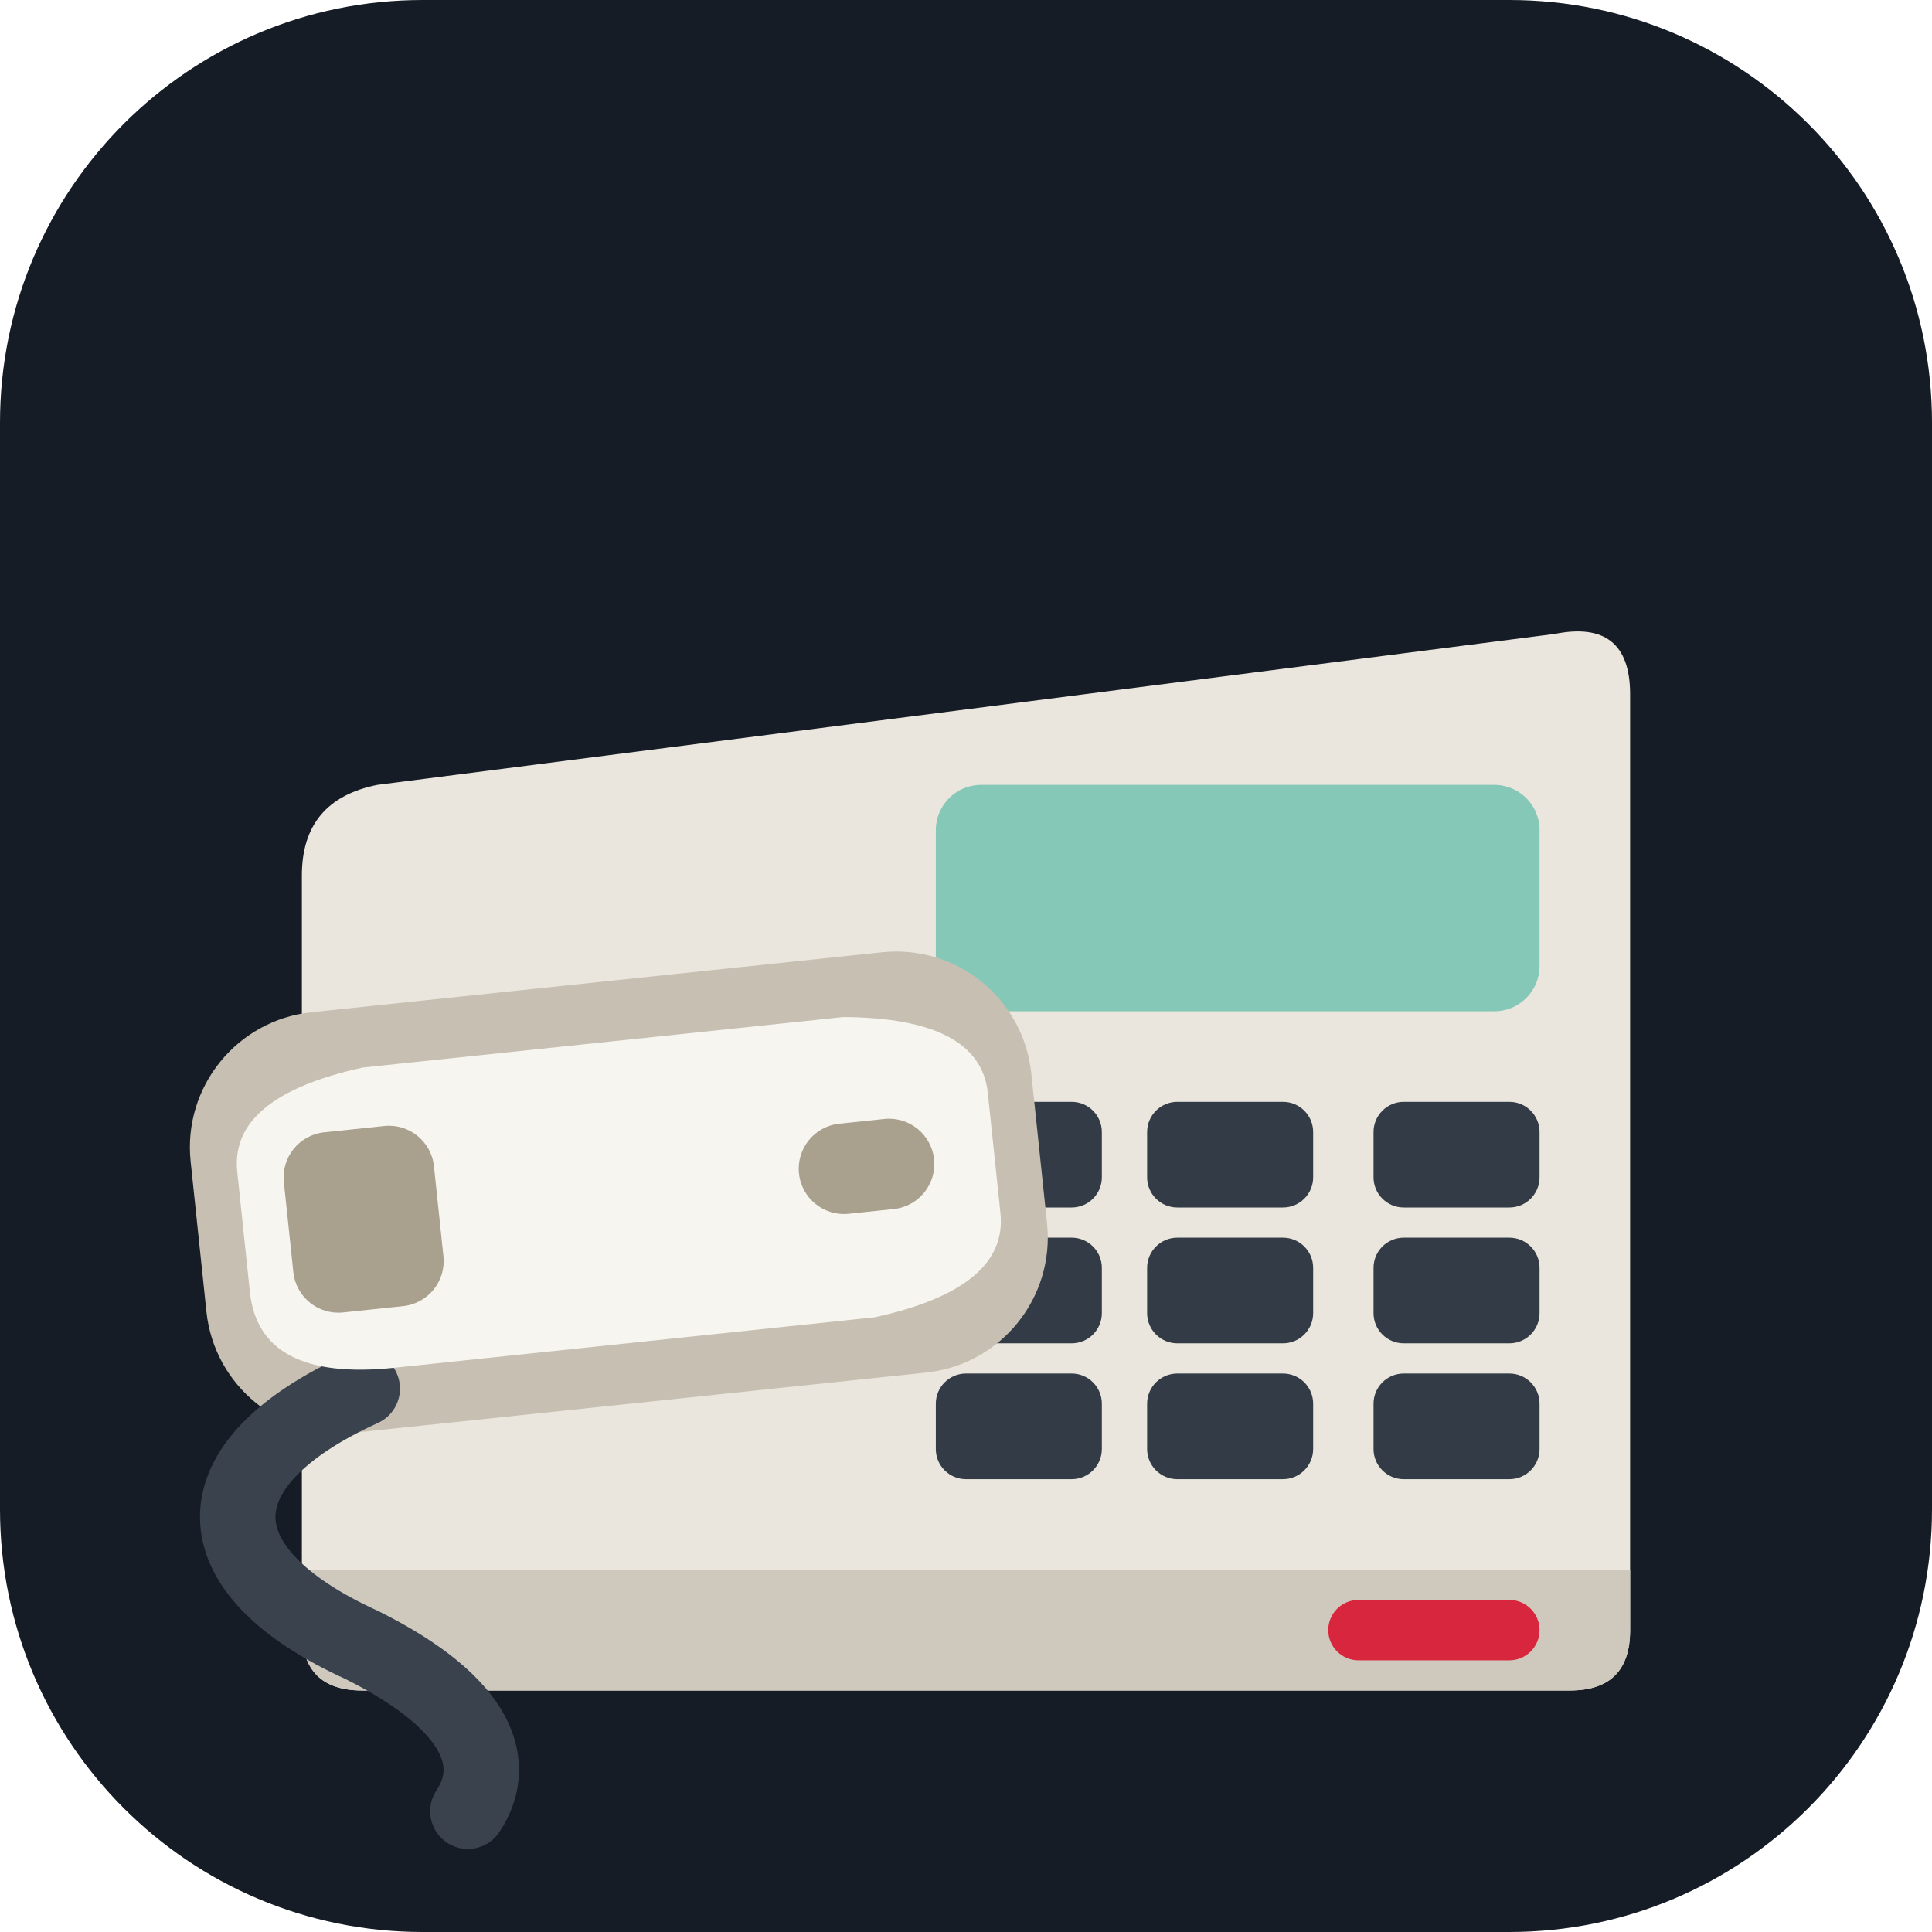
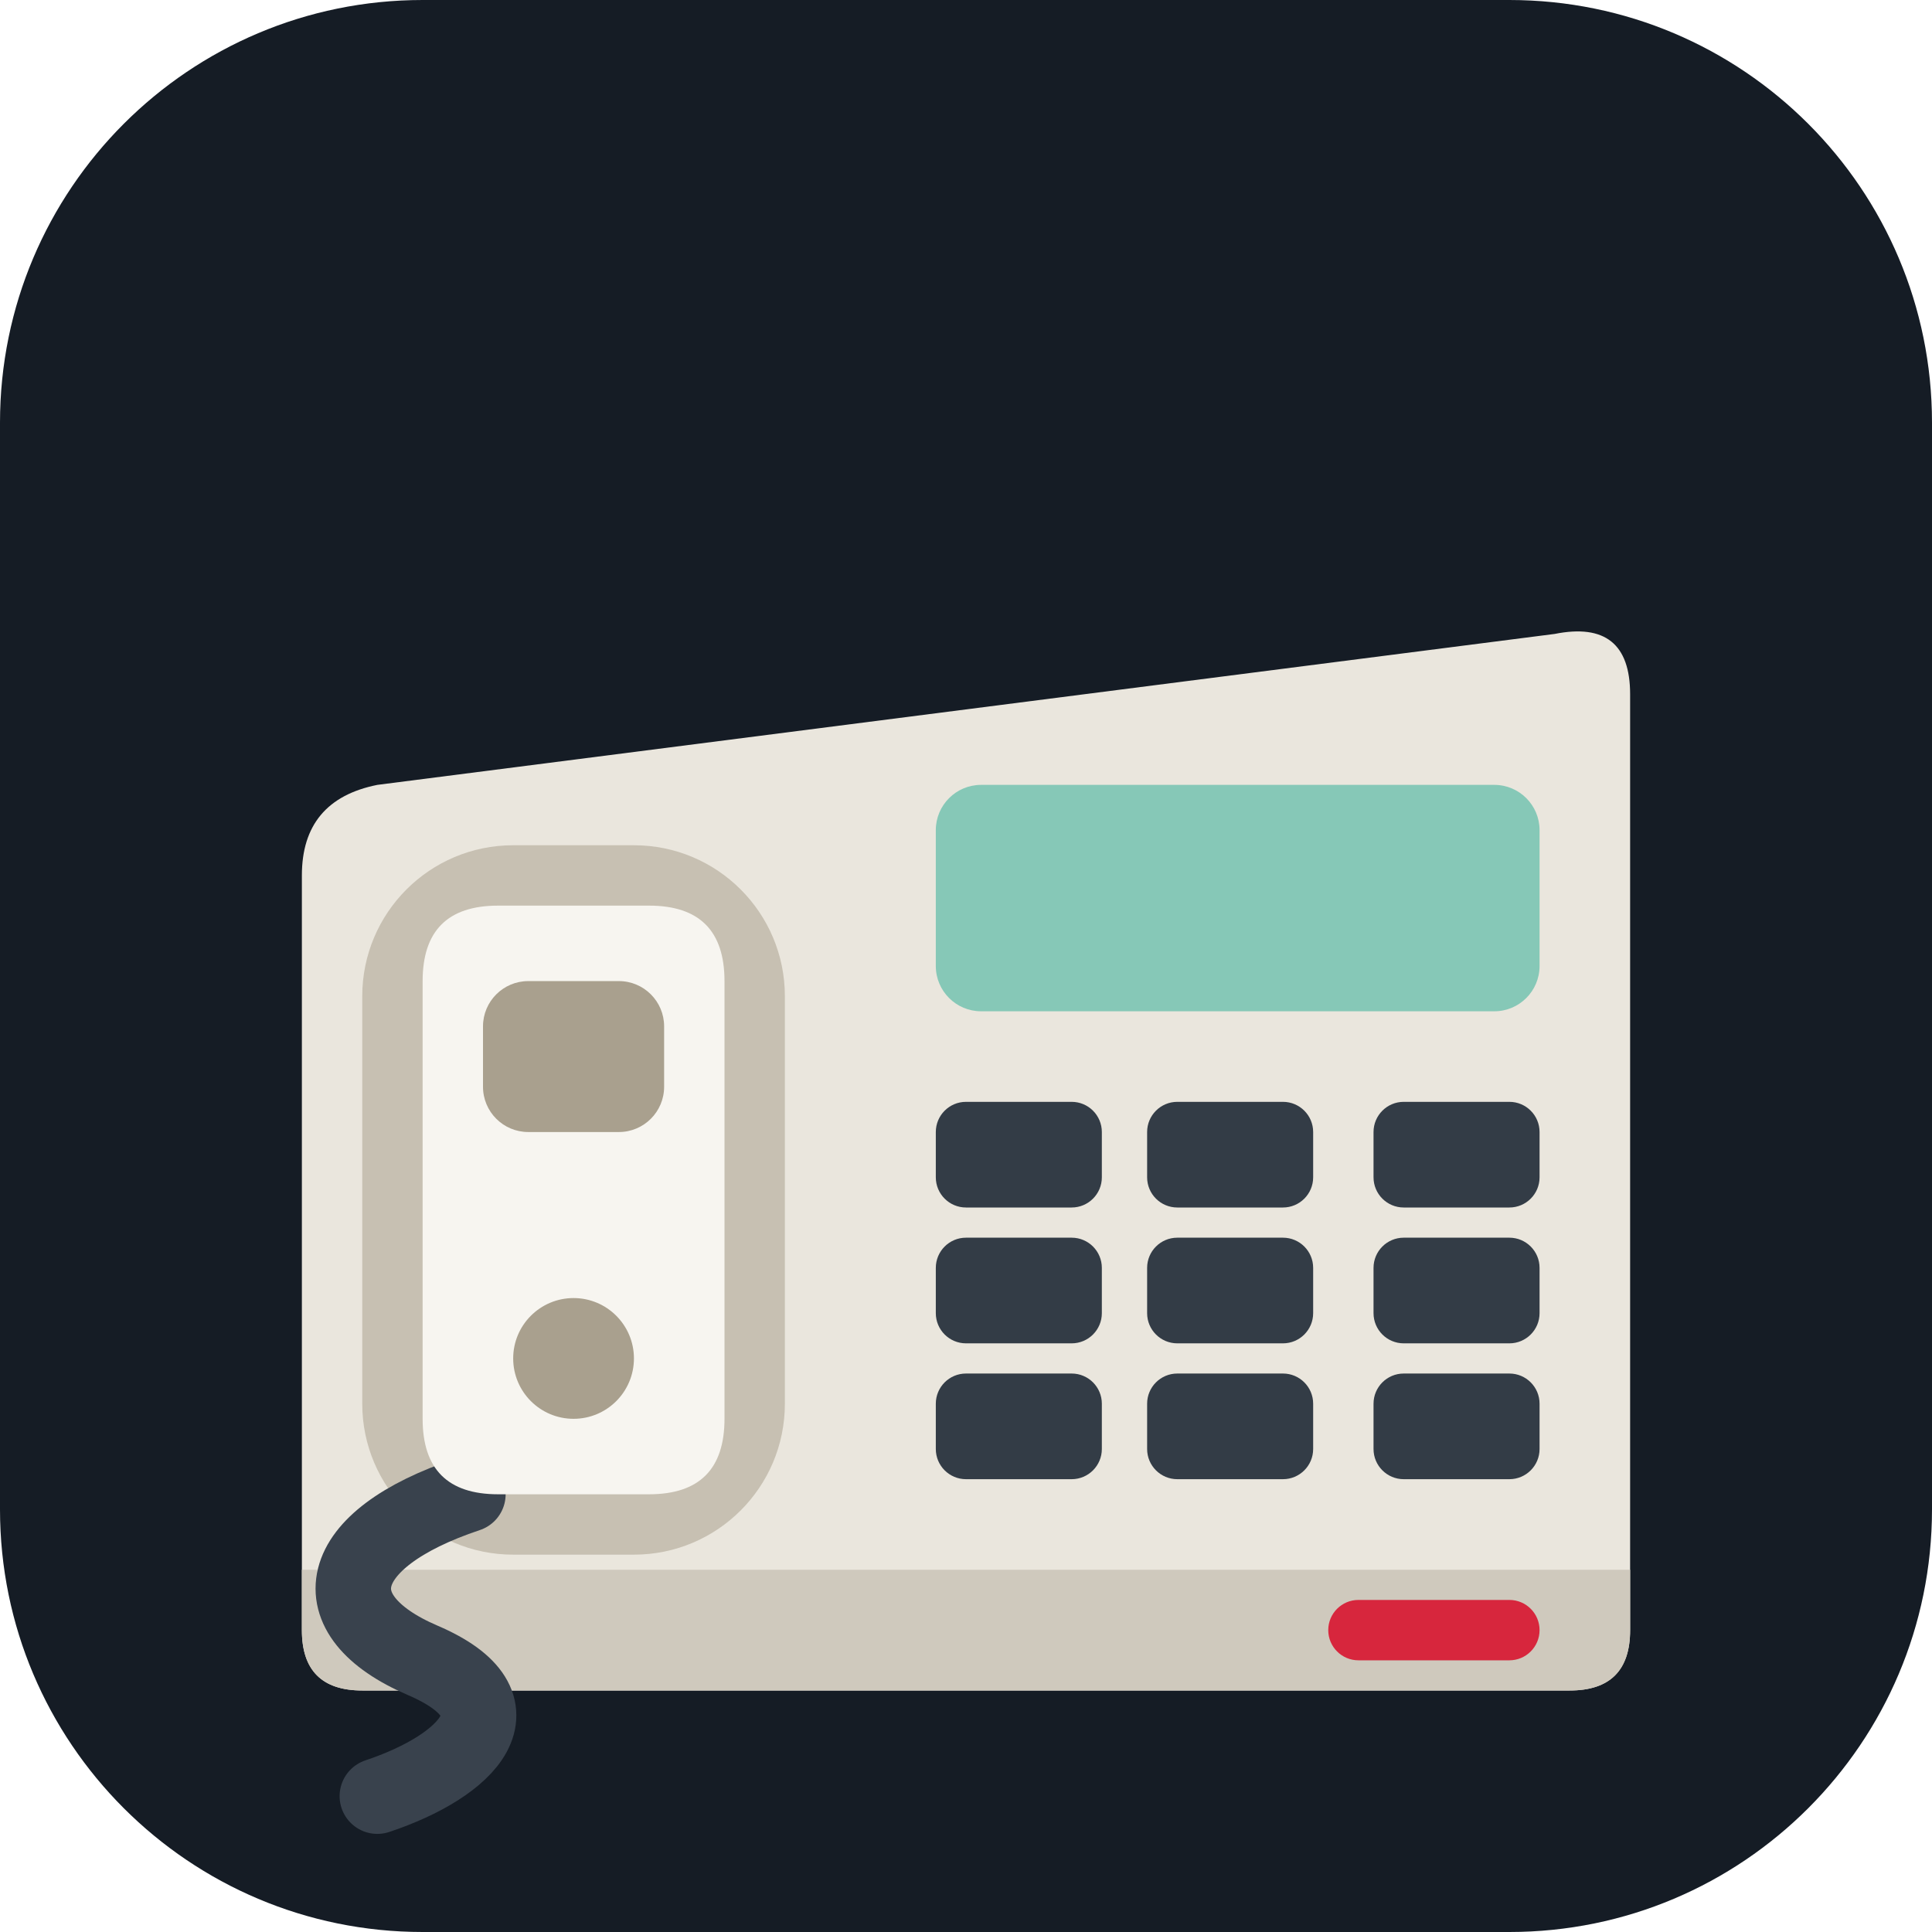
<svg xmlns="http://www.w3.org/2000/svg" viewBox="0 0 128 128" width="128" height="128" role="img" aria-label="Sirius">
  <rect width="128" height="128" rx="28" fill="#151c25" />
-   <path d="M20 58 Q20 53 25 52 L103 42 Q108 41 108 46 L108 108 Q108 112 104 112 L24 112 Q20 112 20 108 Z" fill="#eae6dd" />
-   <path d="M20 104 L108 104 L108 108 Q108 112 104 112 L24 112 Q20 112 20 108 Z" fill="#cfc9bd" />
-   <rect x="62" y="52" width="40" height="15" rx="3" fill="#86c8b7" />
-   <g fill="#333c46">
-     <rect x="62" y="73" width="11" height="7" rx="2" />
-     <rect x="76" y="73" width="11" height="7" rx="2" />
-     <rect x="91" y="73" width="11" height="7" rx="2" />
-     <rect x="62" y="82" width="11" height="7" rx="2" />
-     <rect x="76" y="82" width="11" height="7" rx="2" />
-     <rect x="91" y="82" width="11" height="7" rx="2" />
-     <rect x="62" y="91" width="11" height="7" rx="2" />
-     <rect x="76" y="91" width="11" height="7" rx="2" />
-     <rect x="91" y="91" width="11" height="7" rx="2" />
-   </g>
-   <rect x="88" y="106" width="14" height="4" rx="2" fill="#d7263d" />
-   <rect transform="rotate(-6 41 79)" x="13" y="65" width="56" height="28" rx="9" fill="#c7c0b2" />
-   <path d="M24 92 c-11 5 -11 12 0 17 c8 4 9 8 7 11" fill="none" stroke="#39424d" stroke-width="5" stroke-linecap="round" />
-   <g transform="rotate(-6 41 79)">
-     <path d="M25 69 H57 Q66 70 66 75 V83 Q66 88 57 89 H25 Q16 89 16 83 V75 Q16 70 25 69 Z" fill="#f7f5f0" />
-     <rect x="19" y="73" width="10" height="12" rx="3" fill="#a9a08e" />
-     <rect x="53" y="76" width="9" height="6" rx="3" fill="#a9a08e" />
+   <g>
+     <path d="M20 58 Q20 53 25 52 L103 42 Q108 41 108 46 L108 108 Q108 112 104 112 L24 112 Q20 112 20 108 Z" fill="#eae6dd" />
+     <path d="M20 104 L108 104 L108 108 Q108 112 104 112 L24 112 Q20 112 20 108 Z" fill="#cfc9bd" />
+     <rect x="62" y="52" width="40" height="15" rx="3" fill="#86c8b7" />
+     <g fill="#333c46">
+       <rect x="62" y="73" width="11" height="7" rx="2" />
+       <rect x="76" y="73" width="11" height="7" rx="2" />
+       <rect x="91" y="73" width="11" height="7" rx="2" />
+       <rect x="62" y="82" width="11" height="7" rx="2" />
+       <rect x="76" y="82" width="11" height="7" rx="2" />
+       <rect x="91" y="82" width="11" height="7" rx="2" />
+       <rect x="62" y="91" width="11" height="7" rx="2" />
+       <rect x="76" y="91" width="11" height="7" rx="2" />
+       <rect x="91" y="91" width="11" height="7" rx="2" />
+     </g>
+     <rect x="88" y="106" width="14" height="4" rx="2" fill="#d7263d" />
+     <rect x="24" y="56" width="28" height="47" rx="10" fill="#c7c0b2" />
+     <path d="M31 99 c-9 3 -10 8 -3 11 c7 3 3 7 -3 9" fill="none" stroke="#39424d" stroke-width="5" stroke-linecap="round" />
+     <path d="M33 60 H43 Q48 60 48 65 V94 Q48 99 43 99 H33 Q28 99 28 94 V65 Q28 60 33 60 Z" fill="#f7f5f0" />
+     <rect x="32" y="65" width="12" height="10" rx="3" fill="#a9a08e" />
+     <rect x="34" y="86" width="8" height="8" rx="4" fill="#a9a08e" />
  </g>
</svg>
